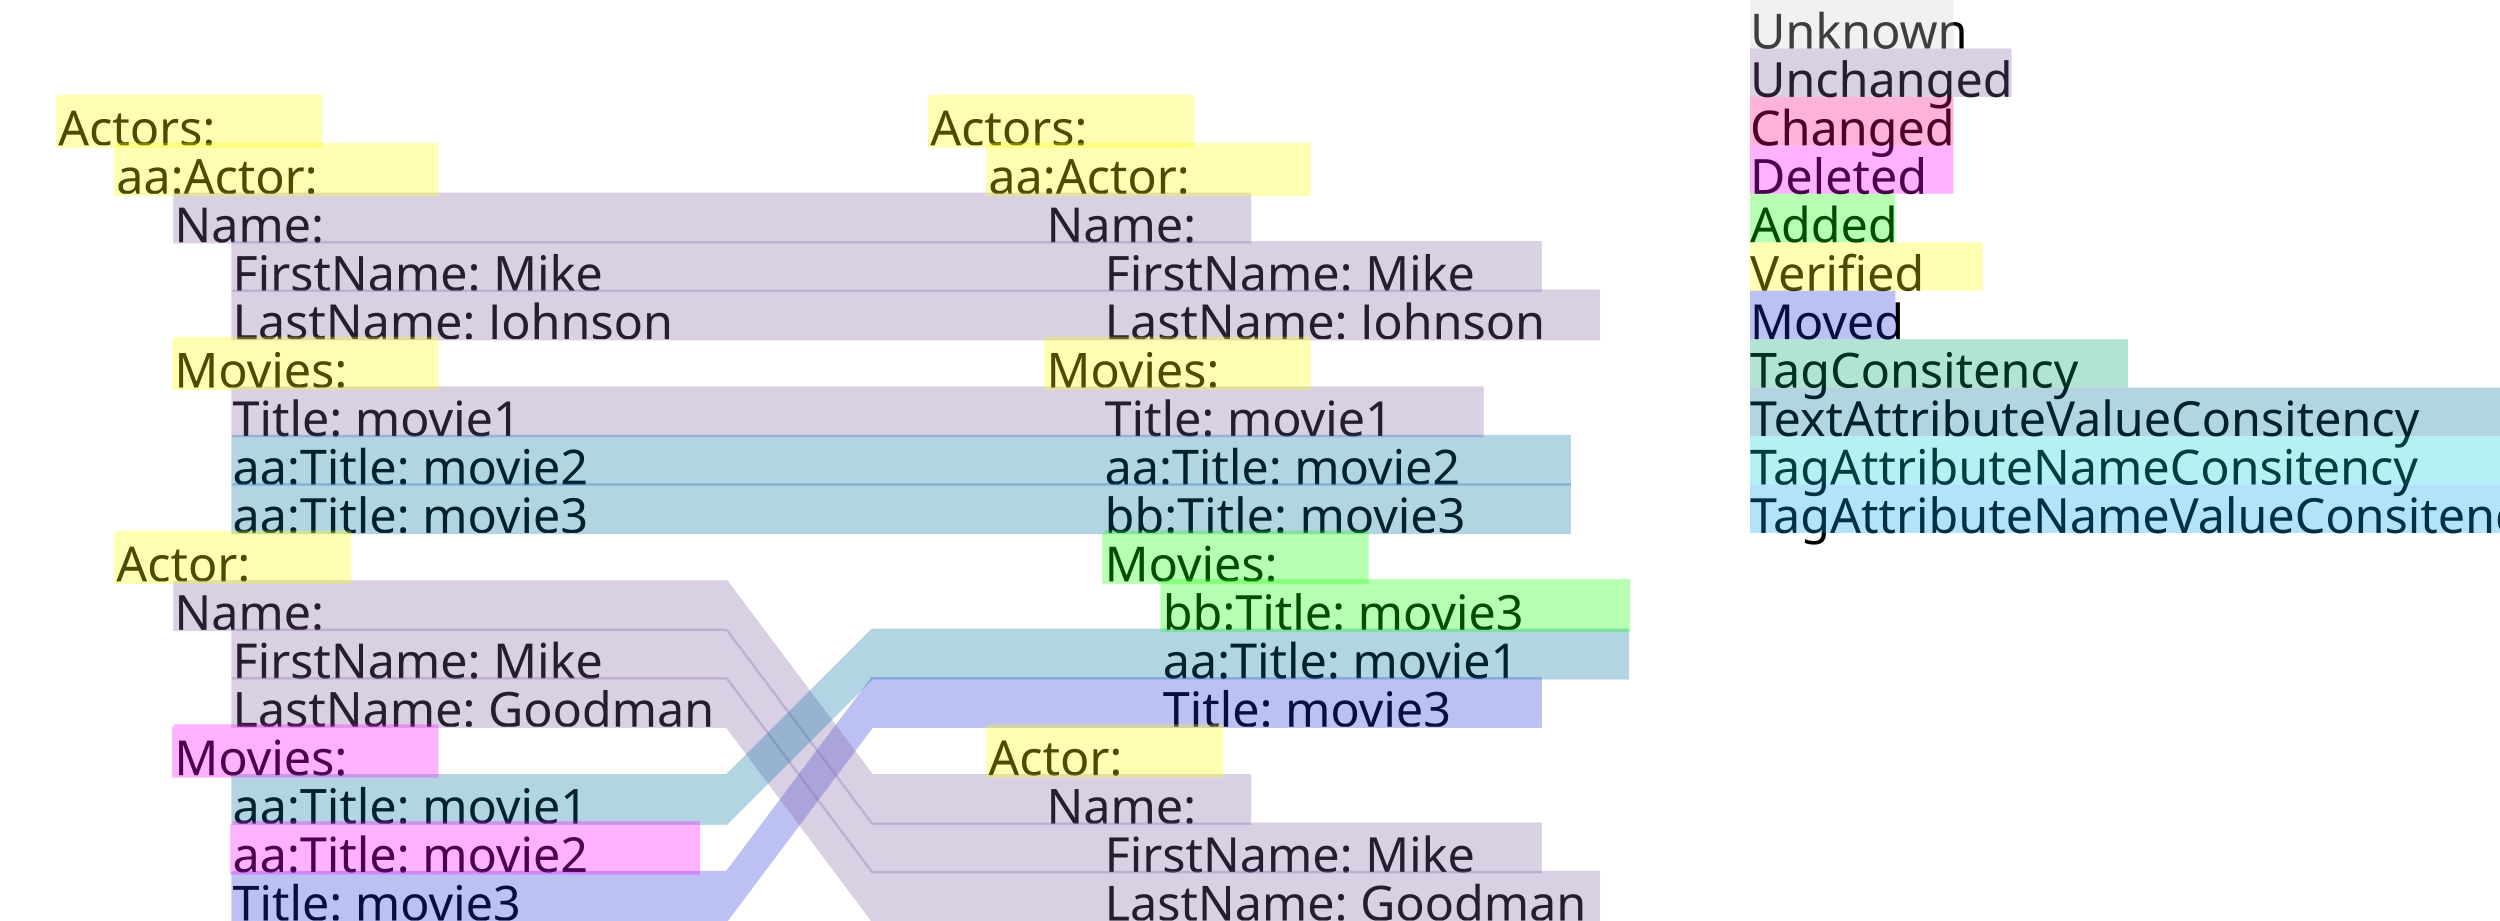
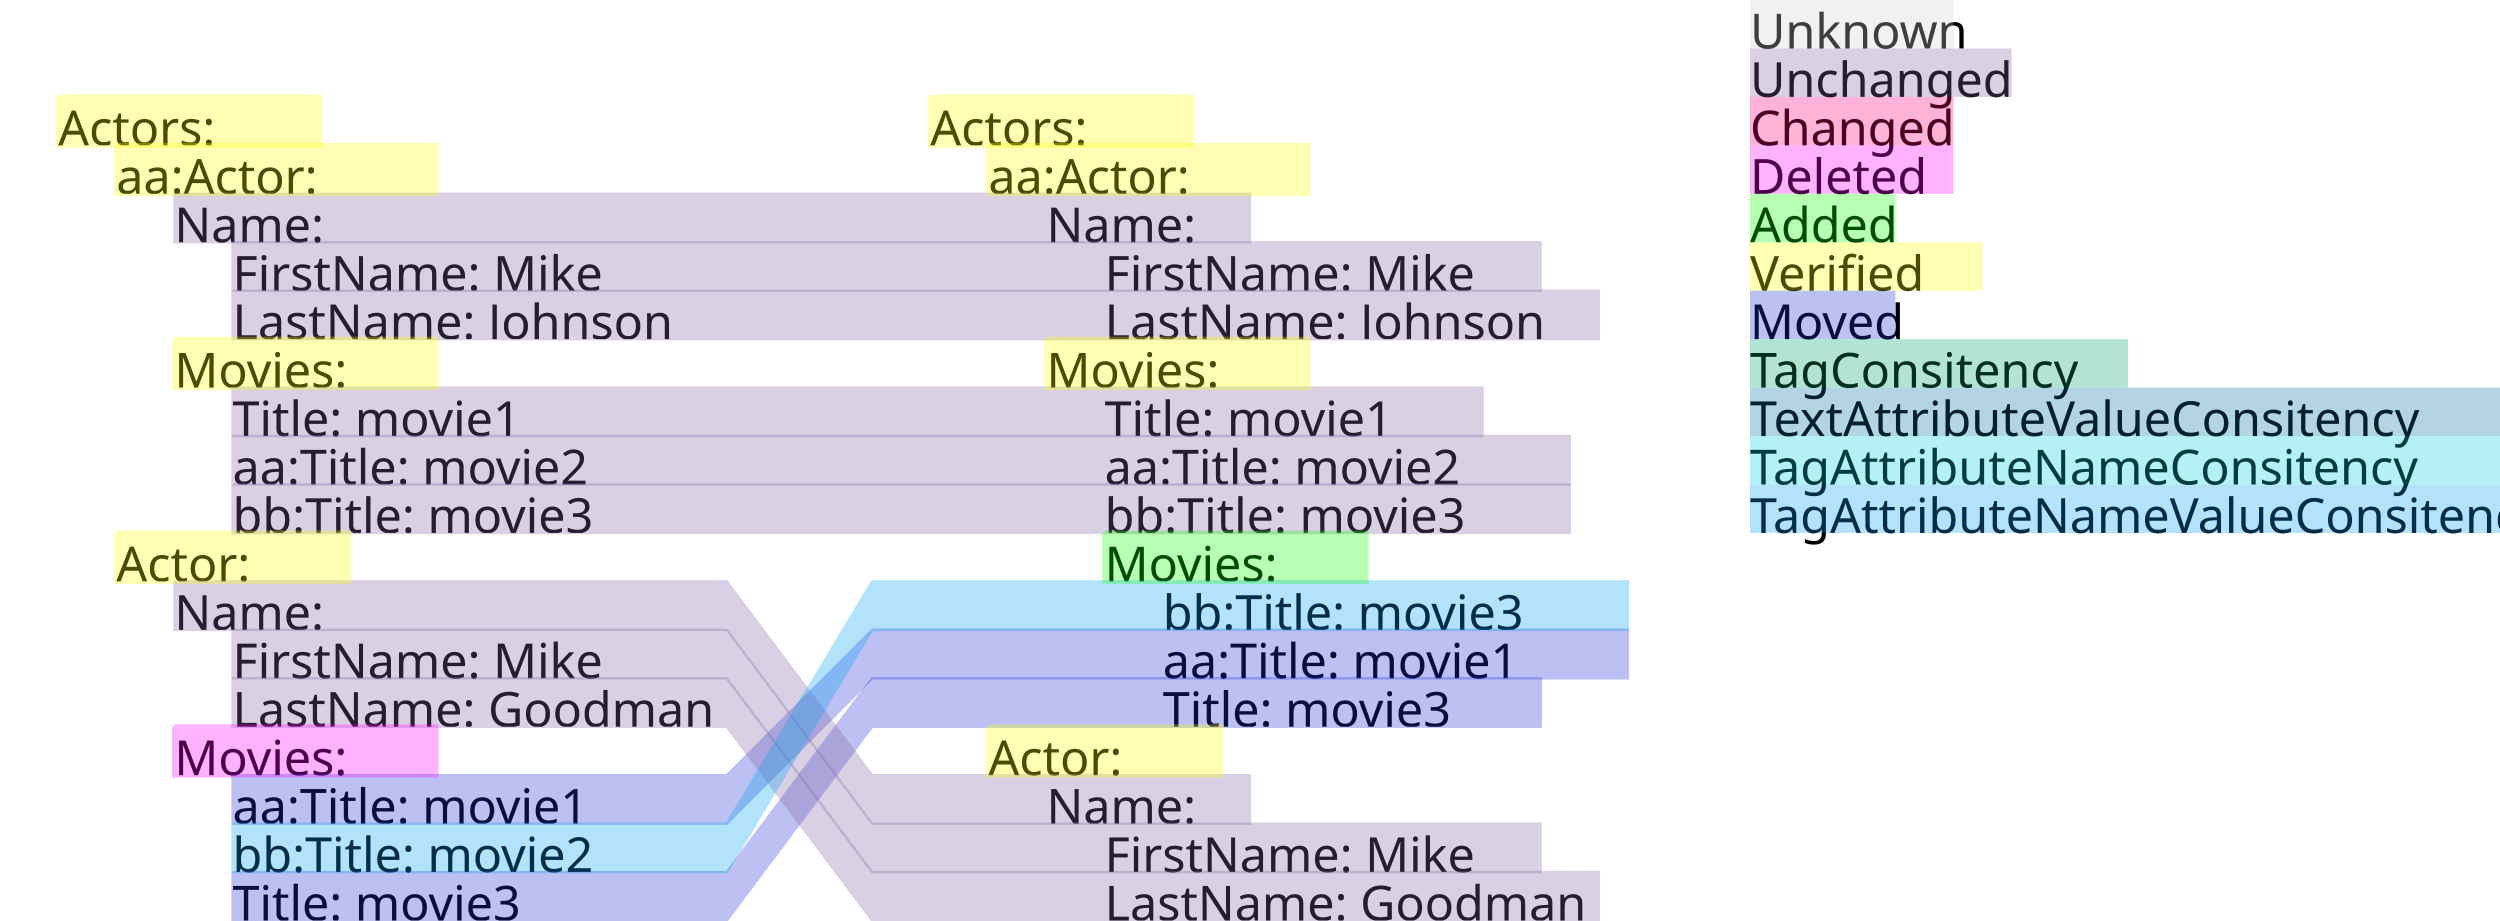
<svg xmlns="http://www.w3.org/2000/svg" baseProfile="full" height="190.0" version="1.1" viewBox="0,0,516.0,190.0" width="516.0">
  <defs />
  <svg baseProfile="full" height="100%" version="1.1" width="100%" x="0" y="0">
    <defs />
    <svg height="10.0" viewBox="0,0,54.0,10.0" width="54.0" x="12.0" y="20.0">
      <defs />
      <text font-family="Lucida Console" font-size="10" x="0" y="0">
        <tspan fill="black" x="0" y="10.0">Actors:  
</tspan>
      </text>
    </svg>
    <svg height="10.0" viewBox="0,0,66.0,10.0" width="66.0" x="24.0" y="30.0">
      <defs />
      <text font-family="Lucida Console" font-size="10" x="0" y="0">
        <tspan fill="black" x="0" y="10.0">aa:Actor:  
</tspan>
      </text>
    </svg>
    <svg height="10.0" viewBox="0,0,42.0,10.0" width="42.0" x="36.0" y="40.0">
      <defs />
      <text font-family="Lucida Console" font-size="10" x="0" y="0">
        <tspan fill="black" x="0" y="10.0">Name:  
</tspan>
      </text>
    </svg>
    <svg height="10.0" viewBox="0,0,90.0,10.0" width="90.0" x="48.0" y="50.0">
      <defs />
      <text font-family="Lucida Console" font-size="10" x="0" y="0">
        <tspan fill="black" x="0" y="10.0">FirstName: Mike</tspan>
      </text>
    </svg>
    <svg height="10.0" viewBox="0,0,102.0,10.0" width="102.0" x="48.0" y="60.0">
      <defs />
      <text font-family="Lucida Console" font-size="10" x="0" y="0">
        <tspan fill="black" x="0" y="10.0">LastName: Johnson</tspan>
      </text>
    </svg>
    <svg height="10.0" viewBox="0,0,54.0,10.0" width="54.0" x="36.0" y="70.0">
      <defs />
      <text font-family="Lucida Console" font-size="10" x="0" y="0">
        <tspan fill="black" x="0" y="10.0">Movies:  
</tspan>
      </text>
    </svg>
    <svg height="10.0" viewBox="0,0,78.0,10.0" width="78.0" x="48.0" y="80.0">
      <defs />
      <text font-family="Lucida Console" font-size="10" x="0" y="0">
        <tspan fill="black" x="0" y="10.0">Title: 
movie1
</tspan>
      </text>
    </svg>
    <svg height="10.0" viewBox="0,0,96.0,10.0" width="96.0" x="48.0" y="90.0">
      <defs />
      <text font-family="Lucida Console" font-size="10" x="0" y="0">
        <tspan fill="black" x="0" y="10.0">aa:Title: movie2</tspan>
      </text>
    </svg>
    <svg height="10.0" viewBox="0,0,96.0,10.0" width="96.0" x="48.0" y="100.0">
      <defs />
      <text font-family="Lucida Console" font-size="10" x="0" y="0">
-         <tspan fill="black" x="0" y="10.0">aa:Title: movie3</tspan>
+         <tspan fill="black" x="0" y="10.0">bb:Title: movie3</tspan>
      </text>
    </svg>
    <svg height="10.0" viewBox="0,0,48.0,10.0" width="48.0" x="24.0" y="110.0">
      <defs />
      <text font-family="Lucida Console" font-size="10" x="0" y="0">
        <tspan fill="black" x="0" y="10.0">Actor:  
</tspan>
      </text>
    </svg>
    <svg height="10.0" viewBox="0,0,42.0,10.0" width="42.0" x="36.0" y="120.0">
      <defs />
      <text font-family="Lucida Console" font-size="10" x="0" y="0">
        <tspan fill="black" x="0" y="10.0">Name:  
</tspan>
      </text>
    </svg>
    <svg height="10.0" viewBox="0,0,90.0,10.0" width="90.0" x="48.0" y="130.0">
      <defs />
      <text font-family="Lucida Console" font-size="10" x="0" y="0">
        <tspan fill="black" x="0" y="10.0">FirstName: 
Mike
</tspan>
      </text>
    </svg>
    <svg height="10.0" viewBox="0,0,102.0,10.0" width="102.0" x="48.0" y="140.0">
      <defs />
      <text font-family="Lucida Console" font-size="10" x="0" y="0">
        <tspan fill="black" x="0" y="10.0">LastName: Goodman</tspan>
      </text>
    </svg>
    <svg height="10.0" viewBox="0,0,54.0,10.0" width="54.0" x="36.0" y="150.0">
      <defs />
      <text font-family="Lucida Console" font-size="10" x="0" y="0">
        <tspan fill="black" x="0" y="10.0">Movies:  
</tspan>
      </text>
    </svg>
    <svg height="10.0" viewBox="0,0,96.0,10.0" width="96.0" x="48.0" y="160.0">
      <defs />
      <text font-family="Lucida Console" font-size="10" x="0" y="0">
        <tspan fill="black" x="0" y="10.0">aa:Title: movie1</tspan>
      </text>
    </svg>
    <svg height="10.0" viewBox="0,0,96.0,10.0" width="96.0" x="48.0" y="170.0">
      <defs />
      <text font-family="Lucida Console" font-size="10" x="0" y="0">
-         <tspan fill="black" x="0" y="10.0">aa:Title: movie2</tspan>
+         <tspan fill="black" x="0" y="10.0">bb:Title: movie2</tspan>
      </text>
    </svg>
    <svg height="10.0" viewBox="0,0,78.0,10.0" width="78.0" x="48.0" y="180.0">
      <defs />
      <text font-family="Lucida Console" font-size="10" x="0" y="0">
        <tspan fill="black" x="0" y="10.0">Title: movie3</tspan>
      </text>
    </svg>
  </svg>
  <svg baseProfile="full" height="100%" version="1.1" width="100%" x="180.0" y="0">
    <defs />
    <svg height="10.0" viewBox="0,0,54.0,10.0" width="54.0" x="12.0" y="20.0">
      <defs />
      <text font-family="Lucida Console" font-size="10" x="0" y="0">
        <tspan fill="black" x="0" y="10.0">Actors:  
</tspan>
      </text>
    </svg>
    <svg height="10.0" viewBox="0,0,66.0,10.0" width="66.0" x="24.0" y="30.0">
      <defs />
      <text font-family="Lucida Console" font-size="10" x="0" y="0">
        <tspan fill="black" x="0" y="10.0">aa:Actor:  
</tspan>
      </text>
    </svg>
    <svg height="10.0" viewBox="0,0,42.0,10.0" width="42.0" x="36.0" y="40.0">
      <defs />
      <text font-family="Lucida Console" font-size="10" x="0" y="0">
        <tspan fill="black" x="0" y="10.0">Name:  
</tspan>
      </text>
    </svg>
    <svg height="10.0" viewBox="0,0,90.0,10.0" width="90.0" x="48.0" y="50.0">
      <defs />
      <text font-family="Lucida Console" font-size="10" x="0" y="0">
        <tspan fill="black" x="0" y="10.0">FirstName: Mike</tspan>
      </text>
    </svg>
    <svg height="10.0" viewBox="0,0,102.0,10.0" width="102.0" x="48.0" y="60.0">
      <defs />
      <text font-family="Lucida Console" font-size="10" x="0" y="0">
        <tspan fill="black" x="0" y="10.0">LastName: Johnson</tspan>
      </text>
    </svg>
    <svg height="10.0" viewBox="0,0,54.0,10.0" width="54.0" x="36.0" y="70.0">
      <defs />
      <text font-family="Lucida Console" font-size="10" x="0" y="0">
        <tspan fill="black" x="0" y="10.0">Movies:  
</tspan>
      </text>
    </svg>
    <svg height="10.0" viewBox="0,0,78.0,10.0" width="78.0" x="48.0" y="80.0">
      <defs />
      <text font-family="Lucida Console" font-size="10" x="0" y="0">
        <tspan fill="black" x="0" y="10.0">Title: 
movie1
</tspan>
      </text>
    </svg>
    <svg height="10.0" viewBox="0,0,96.0,10.0" width="96.0" x="48.0" y="90.0">
      <defs />
      <text font-family="Lucida Console" font-size="10" x="0" y="0">
        <tspan fill="black" x="0" y="10.0">aa:Title: movie2</tspan>
      </text>
    </svg>
    <svg height="10.0" viewBox="0,0,96.0,10.0" width="96.0" x="48.0" y="100.0">
      <defs />
      <text font-family="Lucida Console" font-size="10" x="0" y="0">
        <tspan fill="black" x="0" y="10.0">bb:Title: movie3</tspan>
      </text>
    </svg>
    <svg height="10.0" viewBox="0,0,54.0,10.0" width="54.0" x="48.0" y="110.0">
      <defs />
      <text font-family="Lucida Console" font-size="10" x="0" y="0">
        <tspan fill="black" x="0" y="10.0">Movies:  
</tspan>
      </text>
    </svg>
    <svg height="10.0" viewBox="0,0,96.0,10.0" width="96.0" x="60.0" y="120.0">
      <defs />
      <text font-family="Lucida Console" font-size="10" x="0" y="0">
        <tspan fill="black" x="0" y="10.0">bb:Title: movie3</tspan>
      </text>
    </svg>
    <svg height="10.0" viewBox="0,0,96.0,10.0" width="96.0" x="60.0" y="130.0">
      <defs />
      <text font-family="Lucida Console" font-size="10" x="0" y="0">
        <tspan fill="black" x="0" y="10.0">aa:Title: movie1</tspan>
      </text>
    </svg>
    <svg height="10.0" viewBox="0,0,78.0,10.0" width="78.0" x="60.0" y="140.0">
      <defs />
      <text font-family="Lucida Console" font-size="10" x="0" y="0">
        <tspan fill="black" x="0" y="10.0">Title: movie3</tspan>
      </text>
    </svg>
    <svg height="10.0" viewBox="0,0,48.0,10.0" width="48.0" x="24.0" y="150.0">
      <defs />
      <text font-family="Lucida Console" font-size="10" x="0" y="0">
        <tspan fill="black" x="0" y="10.0">Actor:  
</tspan>
      </text>
    </svg>
    <svg height="10.0" viewBox="0,0,42.0,10.0" width="42.0" x="36.0" y="160.0">
      <defs />
      <text font-family="Lucida Console" font-size="10" x="0" y="0">
        <tspan fill="black" x="0" y="10.0">Name:  
</tspan>
      </text>
    </svg>
    <svg height="10.0" viewBox="0,0,90.0,10.0" width="90.0" x="48.0" y="170.0">
      <defs />
      <text font-family="Lucida Console" font-size="10" x="0" y="0">
        <tspan fill="black" x="0" y="10.0">FirstName: 
Mike
</tspan>
      </text>
    </svg>
    <svg height="10.0" viewBox="0,0,102.0,10.0" width="102.0" x="48.0" y="180.0">
      <defs />
      <text font-family="Lucida Console" font-size="10" x="0" y="0">
        <tspan fill="black" x="0" y="10.0">LastName: Goodman</tspan>
      </text>
    </svg>
  </svg>
  <svg baseProfile="full" height="100%" version="1.1" width="100%" x="337.2" y="0">
    <defs />
    <text fill="rgb(0,0,0)" font-family="Lucida Console" font-size="10" x="24.0" y="10.0">Unknown</text>
    <rect fill="rgb(208,208,208)" height="10.0" opacity="0.3" width="42.0" x="24.0" y="0.0" />
    <text fill="rgb(0,0,0)" font-family="Lucida Console" font-size="10" x="24.0" y="20.0">Unchanged</text>
    <rect fill="rgb(126,98,161)" height="10.0" opacity="0.3" width="54.0" x="24.0" y="10.0" />
    <text fill="rgb(0,0,0)" font-family="Lucida Console" font-size="10" x="24.0" y="30.0">Changed</text>
    <rect fill="rgb(255,0,128)" height="10.0" opacity="0.3" width="42.0" x="24.0" y="20.0" />
    <text fill="rgb(0,0,0)" font-family="Lucida Console" font-size="10" x="24.0" y="40.0">Deleted</text>
    <rect fill="rgb(255,0,255)" height="10.0" opacity="0.3" width="42.0" x="24.0" y="30.0" />
    <text fill="rgb(0,0,0)" font-family="Lucida Console" font-size="10" x="24.0" y="50.0">Added</text>
    <rect fill="rgb(15,255,0)" height="10.0" opacity="0.3" width="30.0" x="24.0" y="40.0" />
    <text fill="rgb(0,0,0)" font-family="Lucida Console" font-size="10" x="24.0" y="60.0">Verified</text>
    <rect fill="rgb(255,255,0)" height="10.0" opacity="0.3" width="48.0" x="24.0" y="50.0" />
    <text fill="rgb(0,0,0)" font-family="Lucida Console" font-size="10" x="24.0" y="70.0">Moved</text>
    <rect fill="rgb(30,45,210)" height="10.0" opacity="0.3" width="30.0" x="24.0" y="60.0" />
    <text fill="rgb(0,0,0)" font-family="Lucida Console" font-size="10" x="24.0" y="80.0">TagConsitency</text>
    <rect fill="rgb(0,160,112)" height="10.0" opacity="0.3" width="78.0" x="24.0" y="70.0" />
    <text fill="rgb(0,0,0)" font-family="Lucida Console" font-size="10" x="24.0" y="90.0">TextAttributeValueConsitency</text>
    <rect fill="rgb(0,112,160)" height="10.0" opacity="0.3" width="168.0" x="24.0" y="80.0" />
    <text fill="rgb(0,0,0)" font-family="Lucida Console" font-size="10" x="24.0" y="100.0">TagAttributeNameConsitency</text>
    <rect fill="rgb(0,208,224)" height="10.0" opacity="0.3" width="156.0" x="24.0" y="90.0" />
    <text fill="rgb(0,0,0)" font-family="Lucida Console" font-size="10" x="24.0" y="110.0">TagAttributeNameValueConsitency</text>
    <rect fill="rgb(0,160,240)" height="10.0" opacity="0.3" width="186.0" x="24.0" y="100.0" />
  </svg>
+   <polyline fill="rgb(30,45,210)" opacity="0.3" points="48.0,160.0 150.0,160.0 180.0,130.0 336.0,130.0 336.0,140.0 180.0,140.0 150.0,170.0 48.0,170.0 48.0,160.0" stroke="rgb(30,45,210)" stroke-width="0.5" />
  <polyline fill="rgb(30,45,210)" opacity="0.3" points="48.0,180.0 150.0,180.0 180.0,140.0 318.0,140.0 318.0,150.0 180.0,150.0 150.0,190.0 48.0,190.0 48.0,180.0" stroke="rgb(30,45,210)" stroke-width="0.5" />
  <polyline fill="rgb(126,98,161)" opacity="0.3" points="36.0,40.0 150.0,40.0 180.0,40.0 258.0,40.0 258.0,50.0 180.0,50.0 150.0,50.0 36.0,50.0 36.0,40.0" stroke="rgb(126,98,161)" stroke-width="0.5" />
  <polyline fill="rgb(126,98,161)" opacity="0.3" points="48.0,50.0 150.0,50.0 180.0,50.0 318.0,50.0 318.0,60.0 180.0,60.0 150.0,60.0 48.0,60.0 48.0,50.0" stroke="rgb(126,98,161)" stroke-width="0.5" />
  <polyline fill="rgb(126,98,161)" opacity="0.3" points="48.0,60.0 150.0,60.0 180.0,60.0 330.0,60.0 330.0,70.0 180.0,70.0 150.0,70.0 48.0,70.0 48.0,60.0" stroke="rgb(126,98,161)" stroke-width="0.5" />
  <polyline fill="rgb(126,98,161)" opacity="0.3" points="48.0,80.0 150.0,80.0 180.0,80.0 306.0,80.0 306.0,90.0 180.0,90.0 150.0,90.0 48.0,90.0 48.0,80.0" stroke="rgb(126,98,161)" stroke-width="0.5" />
+   <polyline fill="rgb(126,98,161)" opacity="0.3" points="48.0,90.0 150.0,90.0 180.0,90.0 324.0,90.0 324.0,100.0 180.0,100.0 150.0,100.0 48.0,100.0 48.0,90.0" stroke="rgb(126,98,161)" stroke-width="0.5" />
+   <polyline fill="rgb(126,98,161)" opacity="0.3" points="48.0,100.0 150.0,100.0 180.0,100.0 324.0,100.0 324.0,110.0 180.0,110.0 150.0,110.0 48.0,110.0 48.0,100.0" stroke="rgb(126,98,161)" stroke-width="0.5" />
  <polyline fill="rgb(126,98,161)" opacity="0.3" points="36.0,120.0 150.0,120.0 180.0,160.0 258.0,160.0 258.0,170.0 180.0,170.0 150.0,130.0 36.0,130.0 36.0,120.0" stroke="rgb(126,98,161)" stroke-width="0.5" />
  <polyline fill="rgb(126,98,161)" opacity="0.3" points="48.0,130.0 150.0,130.0 180.0,170.0 318.0,170.0 318.0,180.0 180.0,180.0 150.0,140.0 48.0,140.0 48.0,130.0" stroke="rgb(126,98,161)" stroke-width="0.5" />
  <polyline fill="rgb(126,98,161)" opacity="0.3" points="48.0,140.0 150.0,140.0 180.0,180.0 330.0,180.0 330.0,190.0 180.0,190.0 150.0,150.0 48.0,150.0 48.0,140.0" stroke="rgb(126,98,161)" stroke-width="0.5" />
-   <polyline fill="rgb(0,112,160)" opacity="0.3" points="48.0,90.0 150.0,90.0 180.0,90.0 324.0,90.0 324.0,100.0 180.0,100.0 150.0,100.0 48.0,100.0 48.0,90.0" stroke="rgb(0,112,160)" stroke-width="0.5" />
-   <polyline fill="rgb(0,112,160)" opacity="0.3" points="48.0,100.0 150.0,100.0 180.0,100.0 324.0,100.0 324.0,110.0 180.0,110.0 150.0,110.0 48.0,110.0 48.0,100.0" stroke="rgb(0,112,160)" stroke-width="0.5" />
-   <polyline fill="rgb(0,112,160)" opacity="0.3" points="48.0,160.0 150.0,160.0 180.0,130.0 336.0,130.0 336.0,140.0 180.0,140.0 150.0,170.0 48.0,170.0 48.0,160.0" stroke="rgb(0,112,160)" stroke-width="0.5" />
+   <polyline fill="rgb(0,160,240)" opacity="0.3" points="48.0,170.0 150.0,170.0 180.0,120.0 336.0,120.0 336.0,130.0 180.0,130.0 150.0,180.0 48.0,180.0 48.0,170.0" stroke="rgb(0,160,240)" stroke-width="0.5" />
  <polyline fill="rgb(15,255,0)" opacity="0.3" points="228.0,110.0 282.0,110.0 282.0,120.0 228.0,120.0 228.0,110.0" stroke="rgb(15,255,0)" stroke-width="1" />
-   <polyline fill="rgb(15,255,0)" opacity="0.3" points="240.0,120.0 336.0,120.0 336.0,130.0 240.0,130.0 240.0,120.0" stroke="rgb(15,255,0)" stroke-width="1" />
  <polyline fill="rgb(255,0,255)" opacity="0.3" points="36.0,150.0 90.0,150.0 90.0,160.0 36.0,160.0 36.0,150.0" stroke="rgb(255,0,255)" stroke-width="1" />
-   <polyline fill="rgb(255,0,255)" opacity="0.3" points="48.0,170.0 144.0,170.0 144.0,180.0 48.0,180.0 48.0,170.0" stroke="rgb(255,0,255)" stroke-width="1" />
  <polyline fill="rgb(255,255,0)" opacity="0.3" points="192.0,20.0 246.0,20.0 246.0,30.0 192.0,30.0 192.0,20.0" stroke="rgb(255,255,0)" stroke-width="1" />
  <polyline fill="rgb(255,255,0)" opacity="0.3" points="204.0,30.0 270.0,30.0 270.0,40.0 204.0,40.0 204.0,30.0" stroke="rgb(255,255,0)" stroke-width="1" />
  <polyline fill="rgb(255,255,0)" opacity="0.3" points="216.0,70.0 270.0,70.0 270.0,80.0 216.0,80.0 216.0,70.0" stroke="rgb(255,255,0)" stroke-width="1" />
  <polyline fill="rgb(255,255,0)" opacity="0.3" points="204.0,150.0 252.0,150.0 252.0,160.0 204.0,160.0 204.0,150.0" stroke="rgb(255,255,0)" stroke-width="1" />
  <polyline fill="rgb(255,255,0)" opacity="0.3" points="12.0,20.0 66.0,20.0 66.0,30.0 12.0,30.0 12.0,20.0" stroke="rgb(255,255,0)" stroke-width="1" />
  <polyline fill="rgb(255,255,0)" opacity="0.3" points="24.0,30.0 90.0,30.0 90.0,40.0 24.0,40.0 24.0,30.0" stroke="rgb(255,255,0)" stroke-width="1" />
  <polyline fill="rgb(255,255,0)" opacity="0.3" points="36.0,70.0 90.0,70.0 90.0,80.0 36.0,80.0 36.0,70.0" stroke="rgb(255,255,0)" stroke-width="1" />
  <polyline fill="rgb(255,255,0)" opacity="0.3" points="24.0,110.0 72.0,110.0 72.0,120.0 24.0,120.0 24.0,110.0" stroke="rgb(255,255,0)" stroke-width="1" />
</svg>
